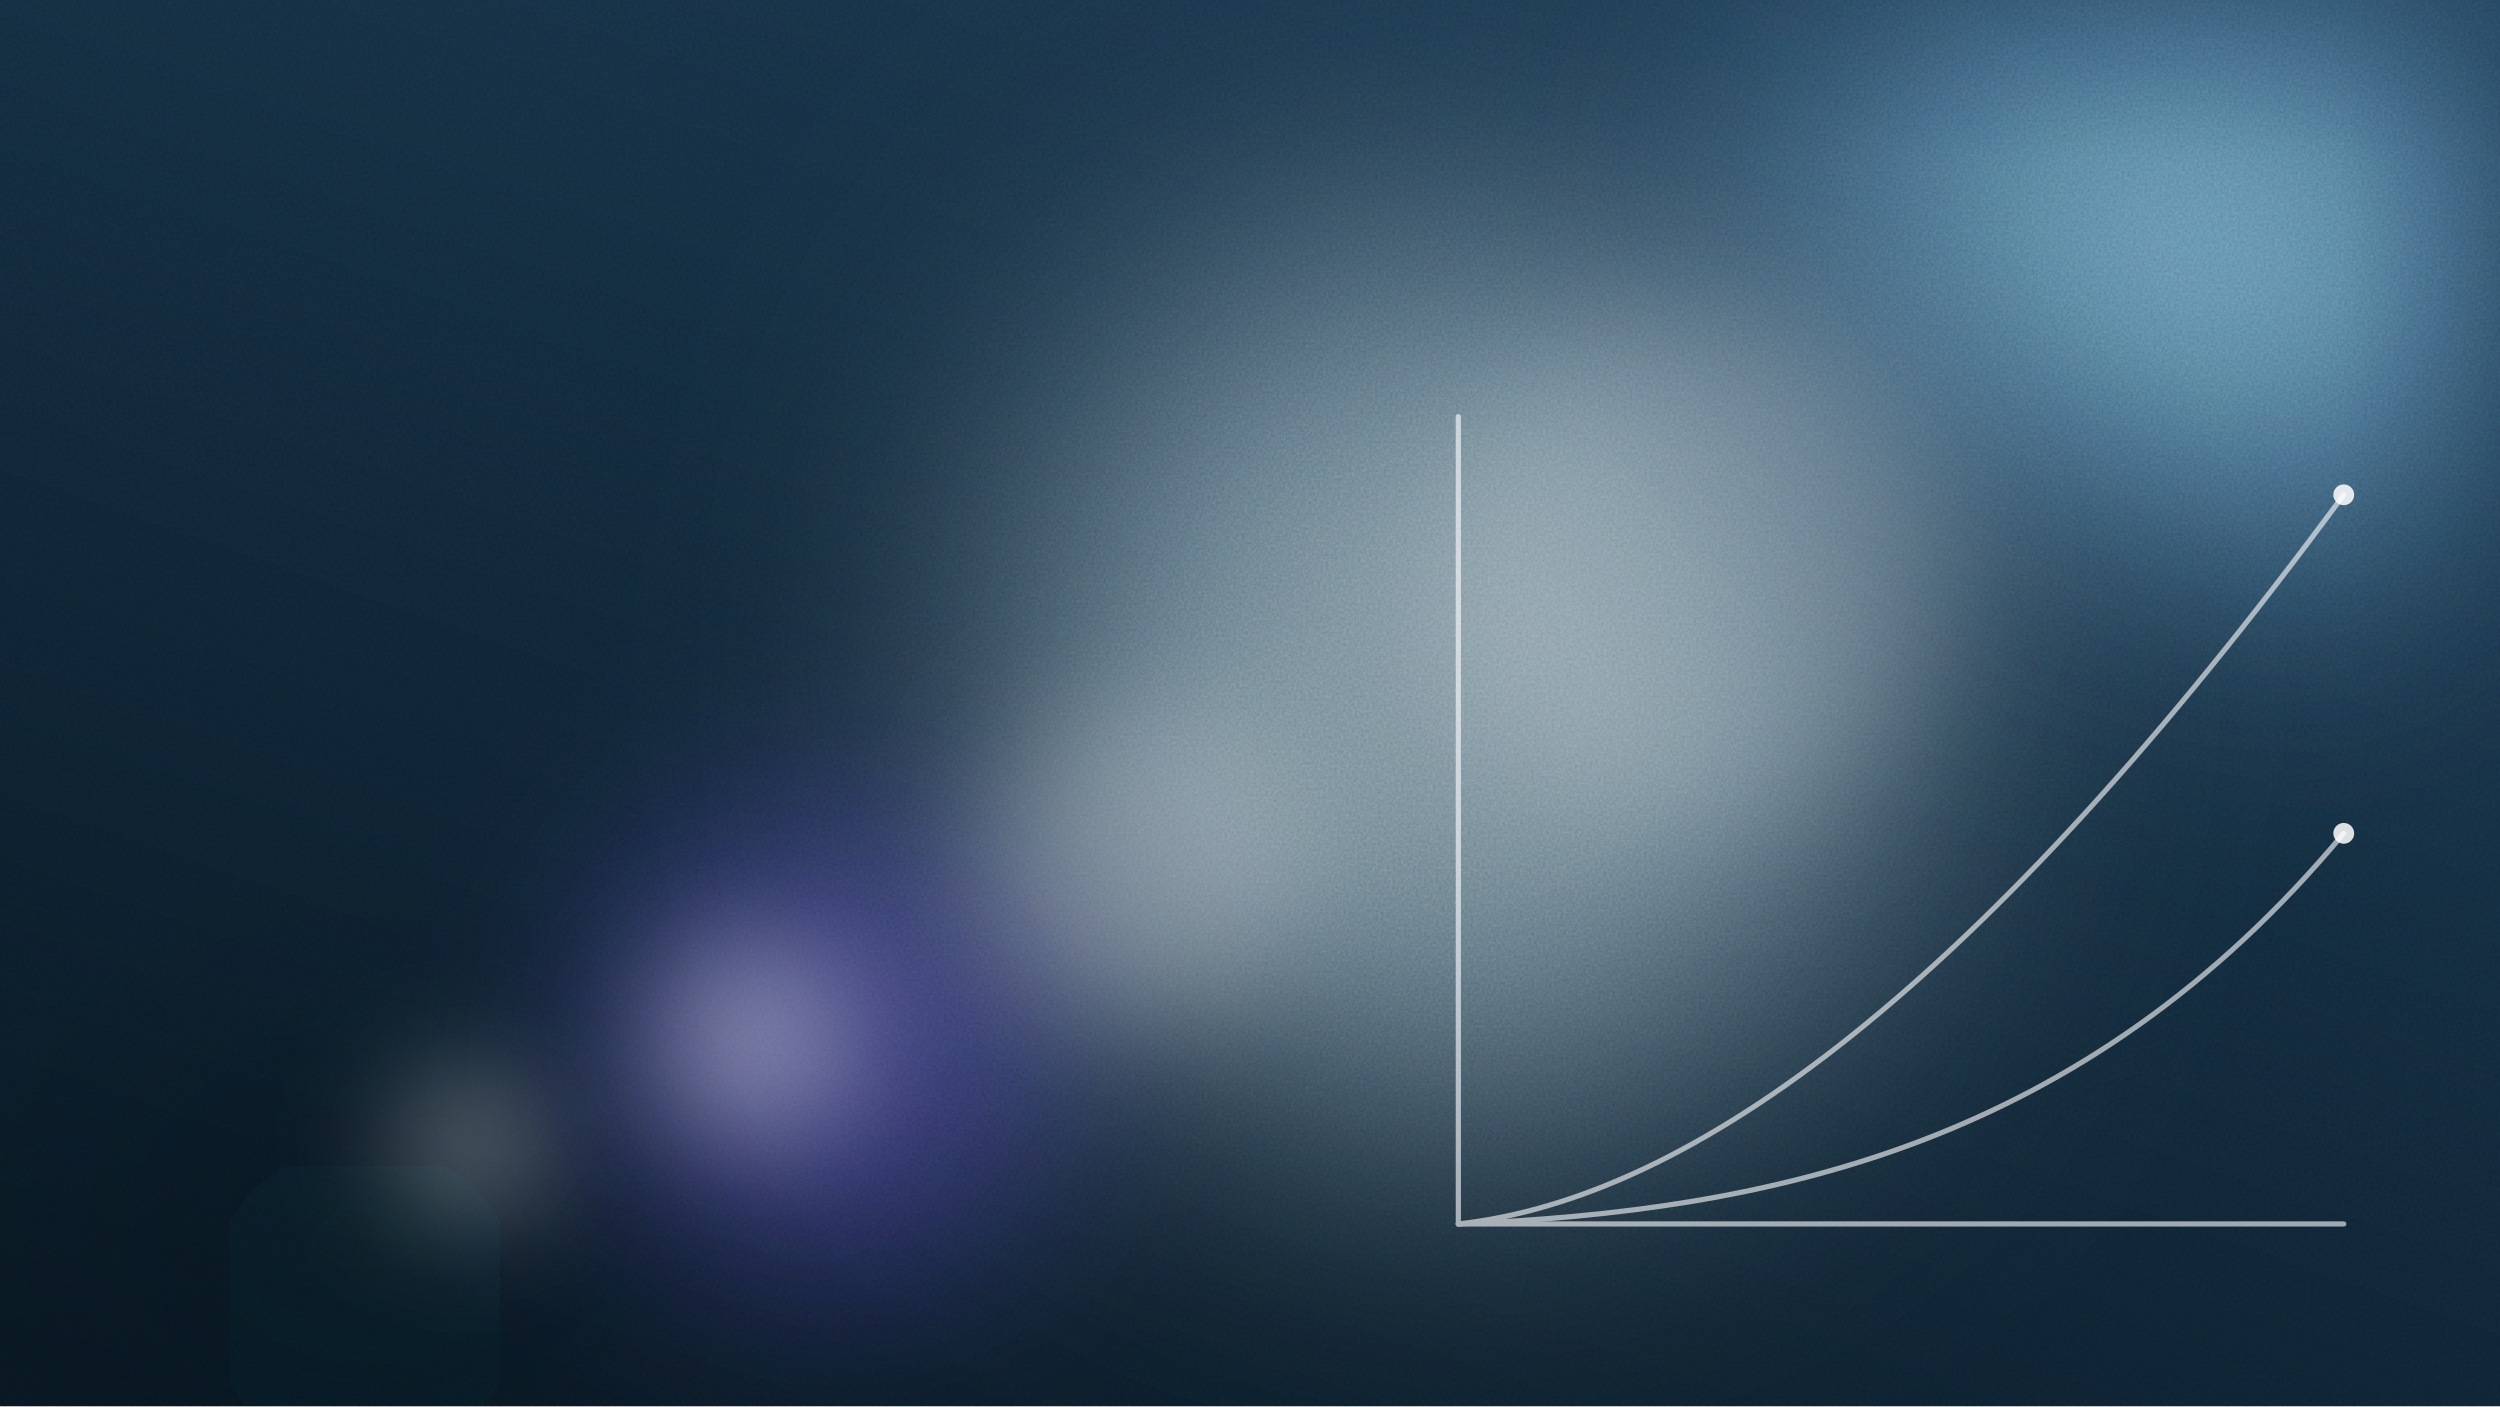
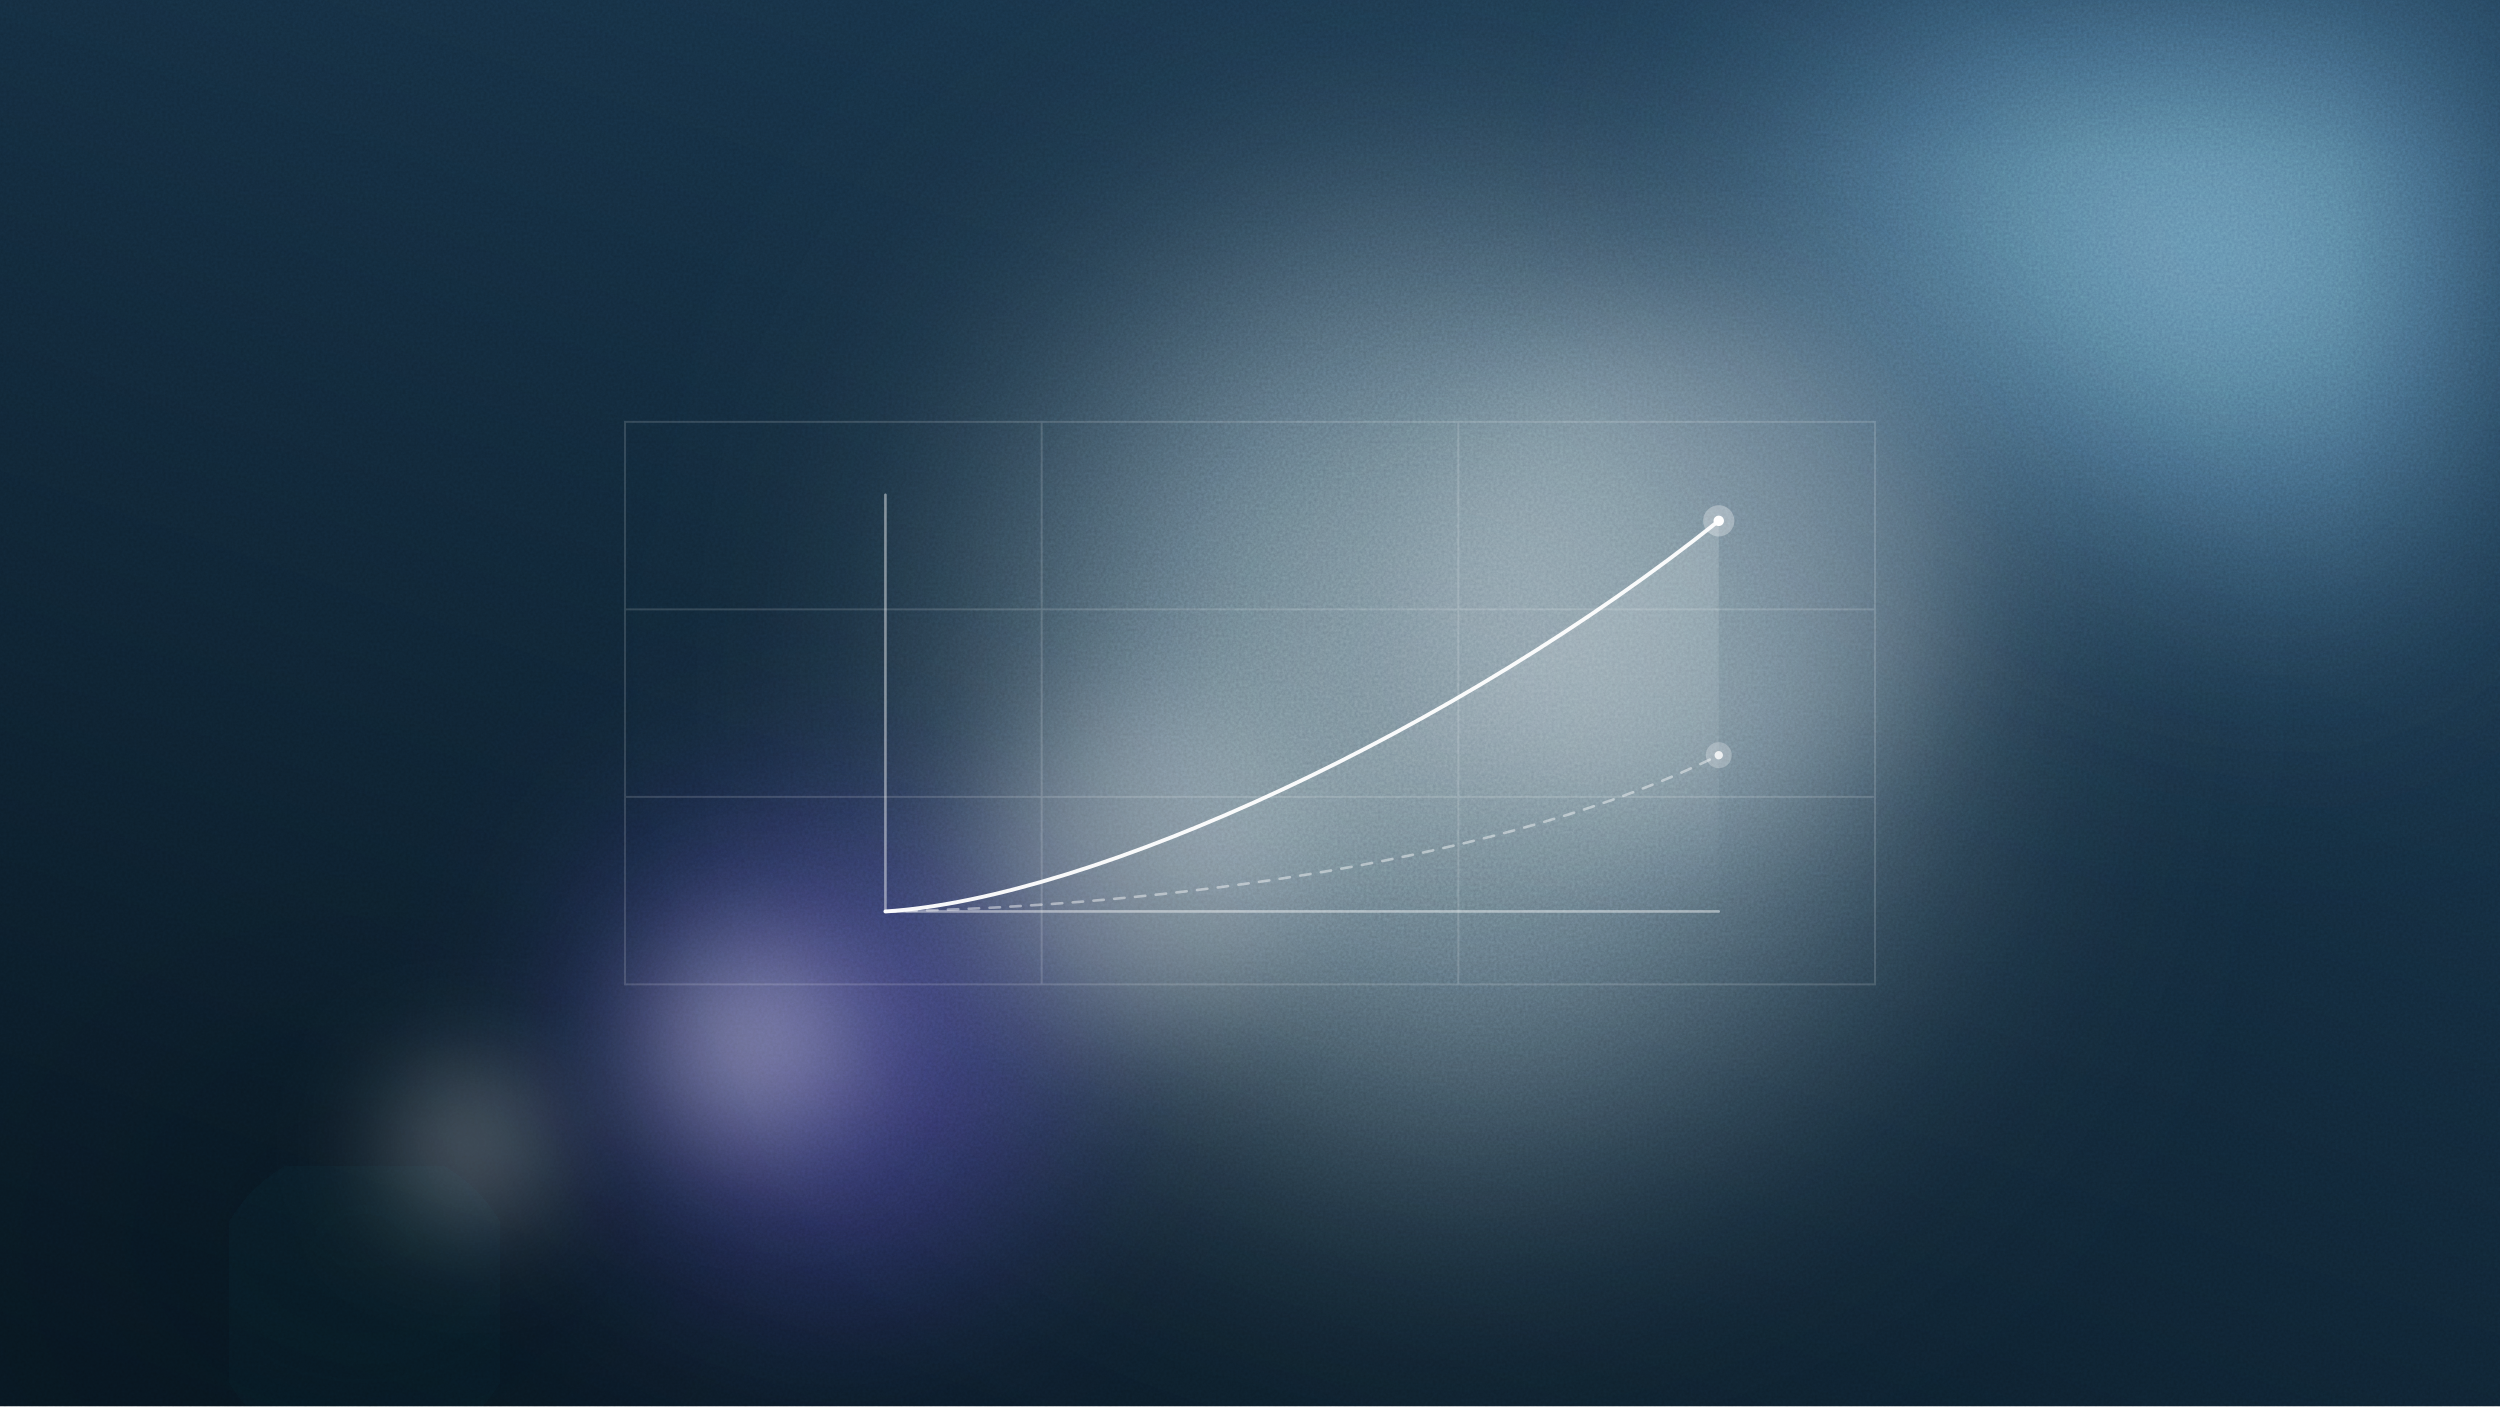
<svg xmlns="http://www.w3.org/2000/svg" width="960" height="540" viewBox="0 0 960 540">
  <defs>
    <linearGradient id="bg" x1="15%" y1="105%" x2="90%" y2="-15%">
      <stop offset="0%" stop-color="#081620" />
      <stop offset="100%" stop-color="#1C3A52" />
+     </linearGradient>
+     <linearGradient id="areaFade" x1="0" y1="0" x2="0" y2="1">
+       <stop offset="0%" stop-color="#FFFFFF" stop-opacity="0.15" />
+       <stop offset="100%" stop-color="#FFFFFF" stop-opacity="0" />
    </linearGradient>
    <filter id="blurXL" x="-100%" y="-100%" width="300%" height="300%">
      <feGaussianBlur stdDeviation="65" />
    </filter>
    <filter id="blurL" x="-100%" y="-100%" width="300%" height="300%">
      <feGaussianBlur stdDeviation="38" />
    </filter>
    <filter id="blurM" x="-100%" y="-100%" width="300%" height="300%">
      <feGaussianBlur stdDeviation="24" />
    </filter>
    <filter id="grain">
      <feTurbulence type="fractalNoise" baseFrequency="0.9" numOctaves="4" stitchTiles="stitch" result="noise" />
      <feColorMatrix in="noise" type="matrix" values="0 0 0 0 1  0 0 0 0 1  0 0 0 0 1  0 0 0 0.6 0" />
    </filter>
  </defs>
  <rect width="960" height="540" fill="url(#bg)" />
  <circle cx="920" cy="-40" r="240" fill="#90CAF9" opacity="0.7" filter="url(#blurXL)" style="mix-blend-mode:screen" />
  <circle cx="560" cy="260" r="165" fill="#E1F5FE" opacity="0.5" filter="url(#blurXL)" style="mix-blend-mode:screen" />
  <circle cx="320" cy="400" r="90" fill="#7C4DFF" opacity="0.32" filter="url(#blurL)" style="mix-blend-mode:screen" />
  <circle cx="140" cy="500" r="60" fill="#040B10" opacity="0.45" filter="url(#blurXL)" />
  <rect width="960" height="540" filter="url(#grain)" style="mix-blend-mode:overlay" opacity="0.4" />
  <g filter="url(#blurM)">
    <circle cx="180" cy="440" r="22" fill="#FFFFFF" opacity="0.55" />
    <circle cx="290" cy="400" r="38" fill="#FFFFFF" opacity="0.4" />
    <circle cx="440" cy="330" r="62" fill="#FFFFFF" opacity="0.26" />
    <circle cx="650" cy="220" r="100" fill="#FFFFFF" opacity="0.16" />
  </g>
-   <g stroke="#FFFFFF" fill="none" stroke-width="2" stroke-linecap="round" opacity="0.6">
-     <line x1="560" y1="160" x2="560" y2="470" />
-     <line x1="560" y1="470" x2="900" y2="470" />
-     <path d="M560,470 C650,460 760,380 900,190" />
-     <path d="M560,470 C680,465 800,440 900,320" />
+   <g stroke="#FFFFFF" stroke-width="0.75" opacity="0.15">
+     <rect x="240" y="162" width="480" height="216" fill="none" />
+     <line x1="400" y1="162" x2="400" y2="378" />
+     <line x1="560" y1="162" x2="560" y2="378" />
+     <line x1="240" y1="234" x2="720" y2="234" />
+     <line x1="240" y1="306" x2="720" y2="306" />
  </g>
-   <g fill="#FFFFFF" opacity="0.85">
-     <circle cx="900" cy="190" r="4" />
-     <circle cx="900" cy="320" r="4" />
+   <path d="M340,350 C420,345 560,280 660,200 L660,350 Z" fill="url(#areaFade)" />
+   <g stroke="#FFFFFF" fill="none" stroke-linecap="round">
+     <line x1="340" y1="190" x2="340" y2="350" stroke-width="1" opacity="0.45" />
+     <line x1="340" y1="350" x2="660" y2="350" stroke-width="1" opacity="0.45" />
+     <path d="M340,350 C420,345 560,280 660,200" stroke-width="1.5" opacity="0.95" />
+     <path d="M340,350 C450,348 580,330 660,290" stroke-width="1" opacity="0.45" stroke-dasharray="4,4" />
+   </g>
+   <g fill="#FFFFFF">
+     <circle cx="660" cy="200" r="6" opacity="0.3" />
+     <circle cx="660" cy="200" r="2" opacity="1" />
+     <circle cx="660" cy="290" r="5" opacity="0.25" />
+     <circle cx="660" cy="290" r="1.6" opacity="0.8" />
  </g>
</svg>
